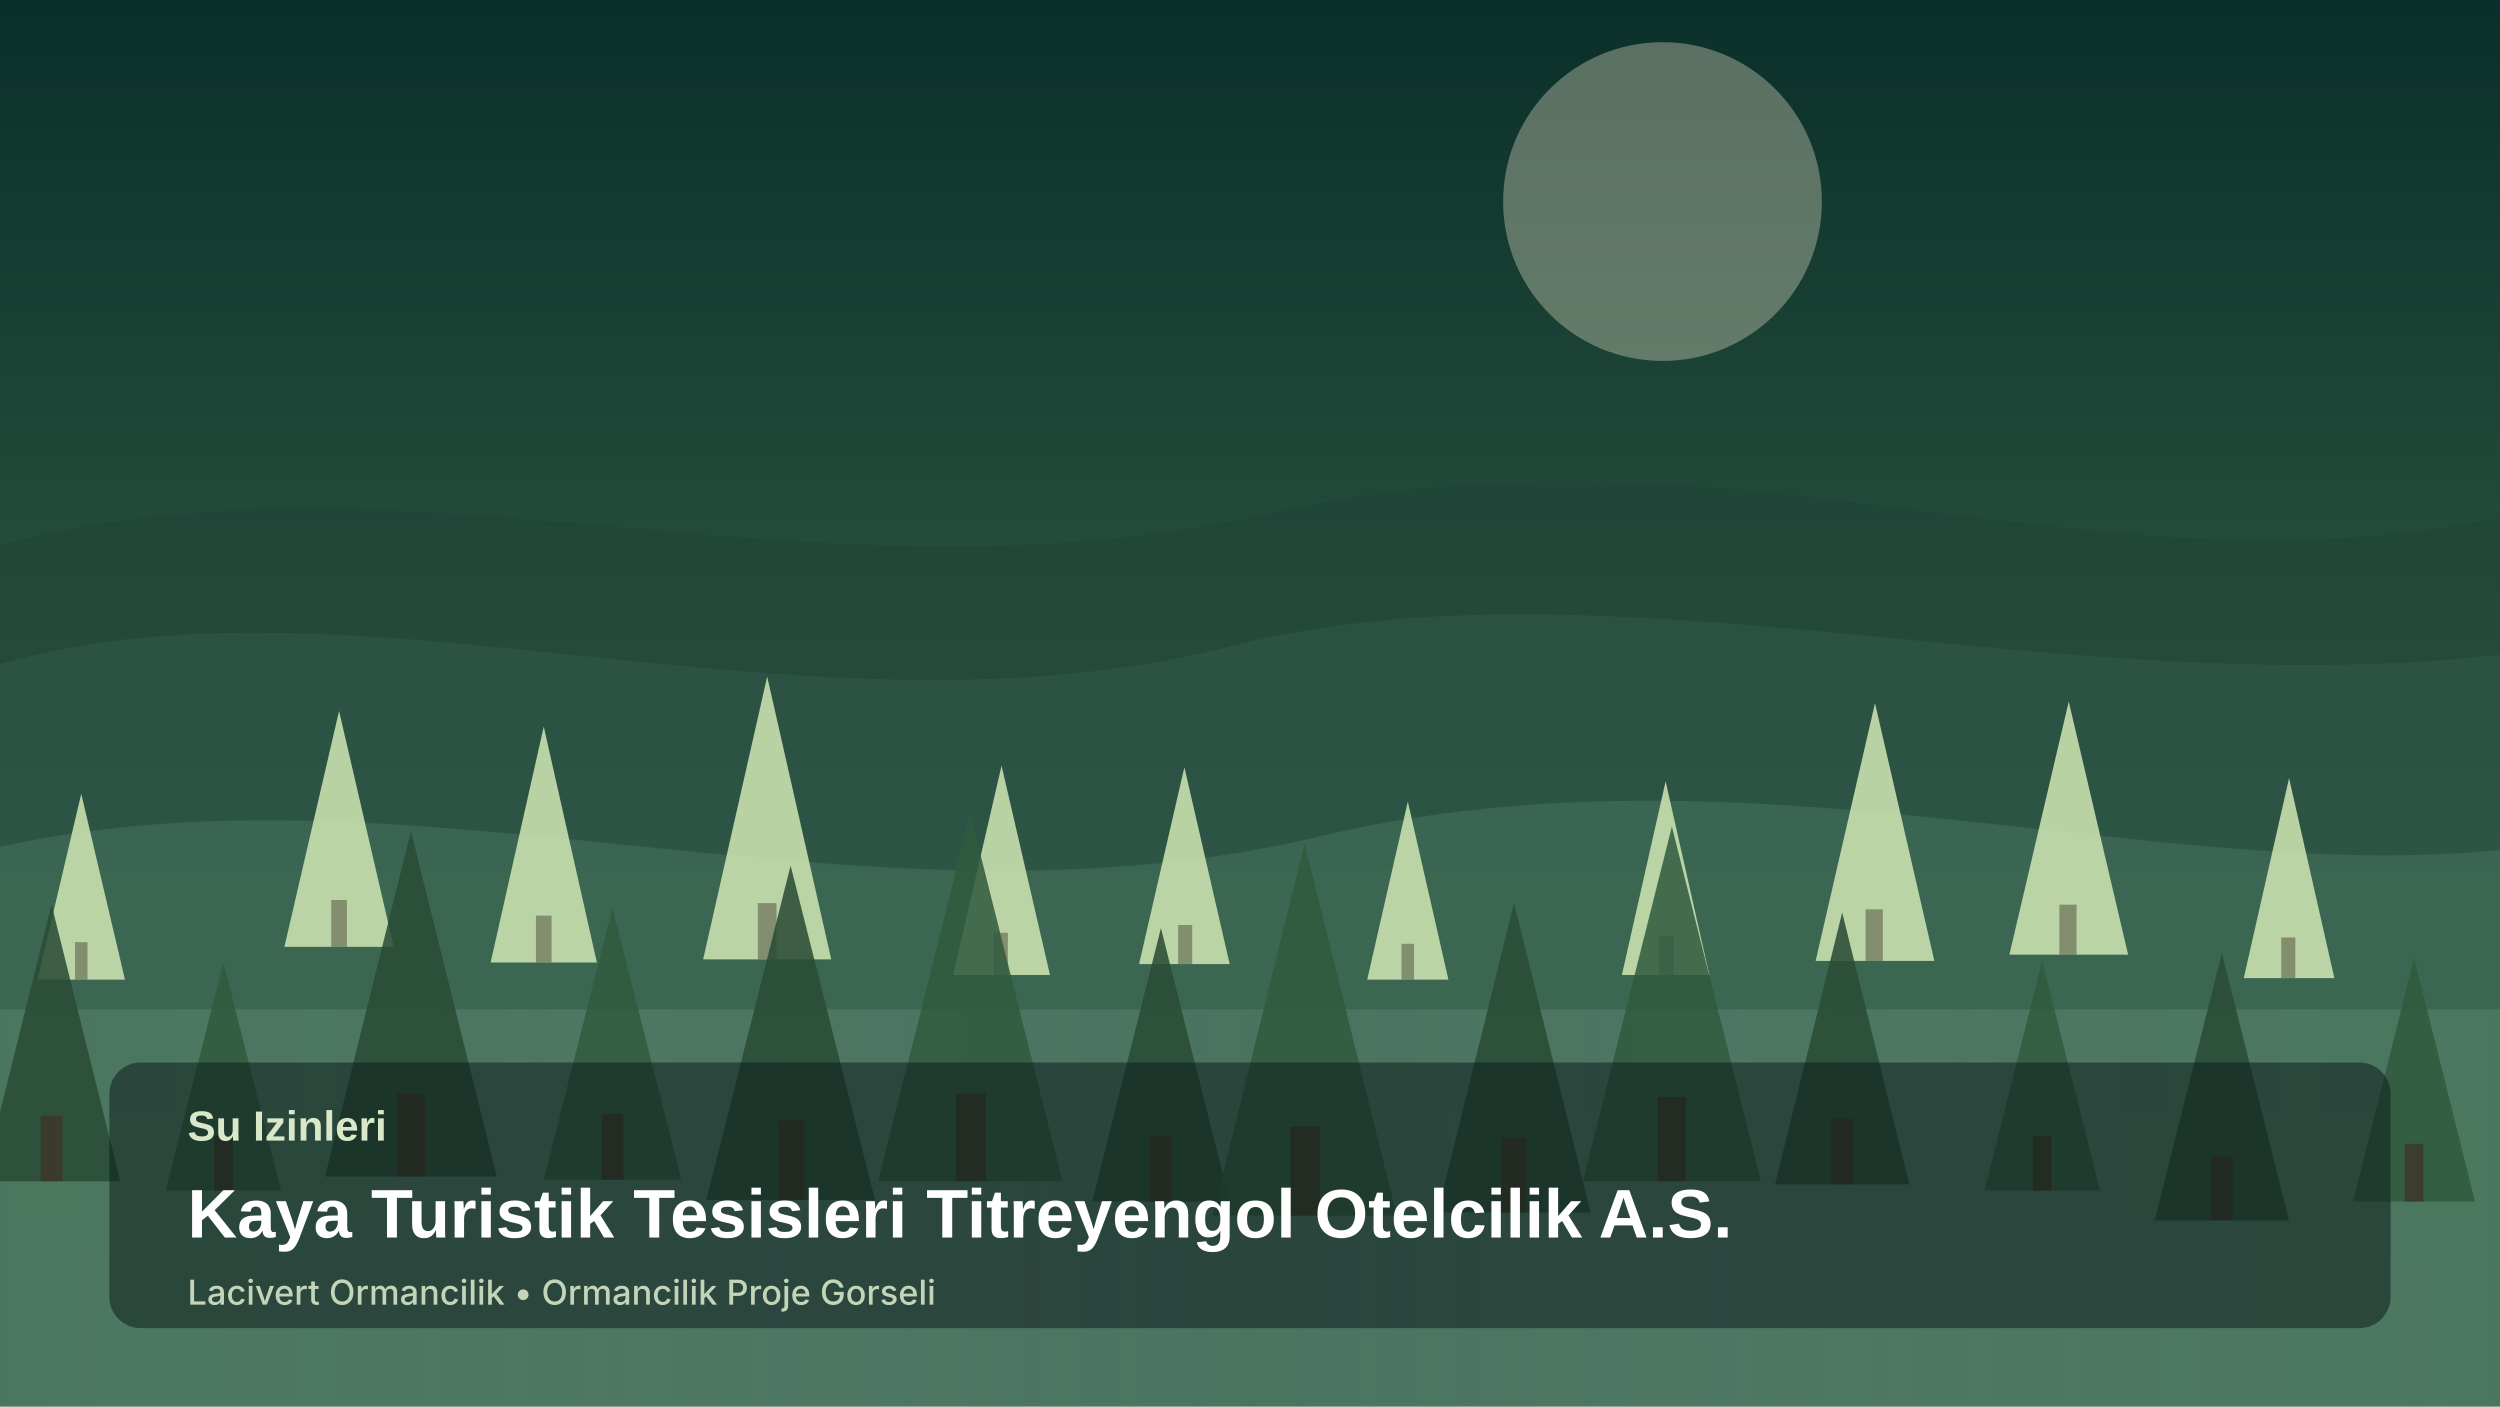
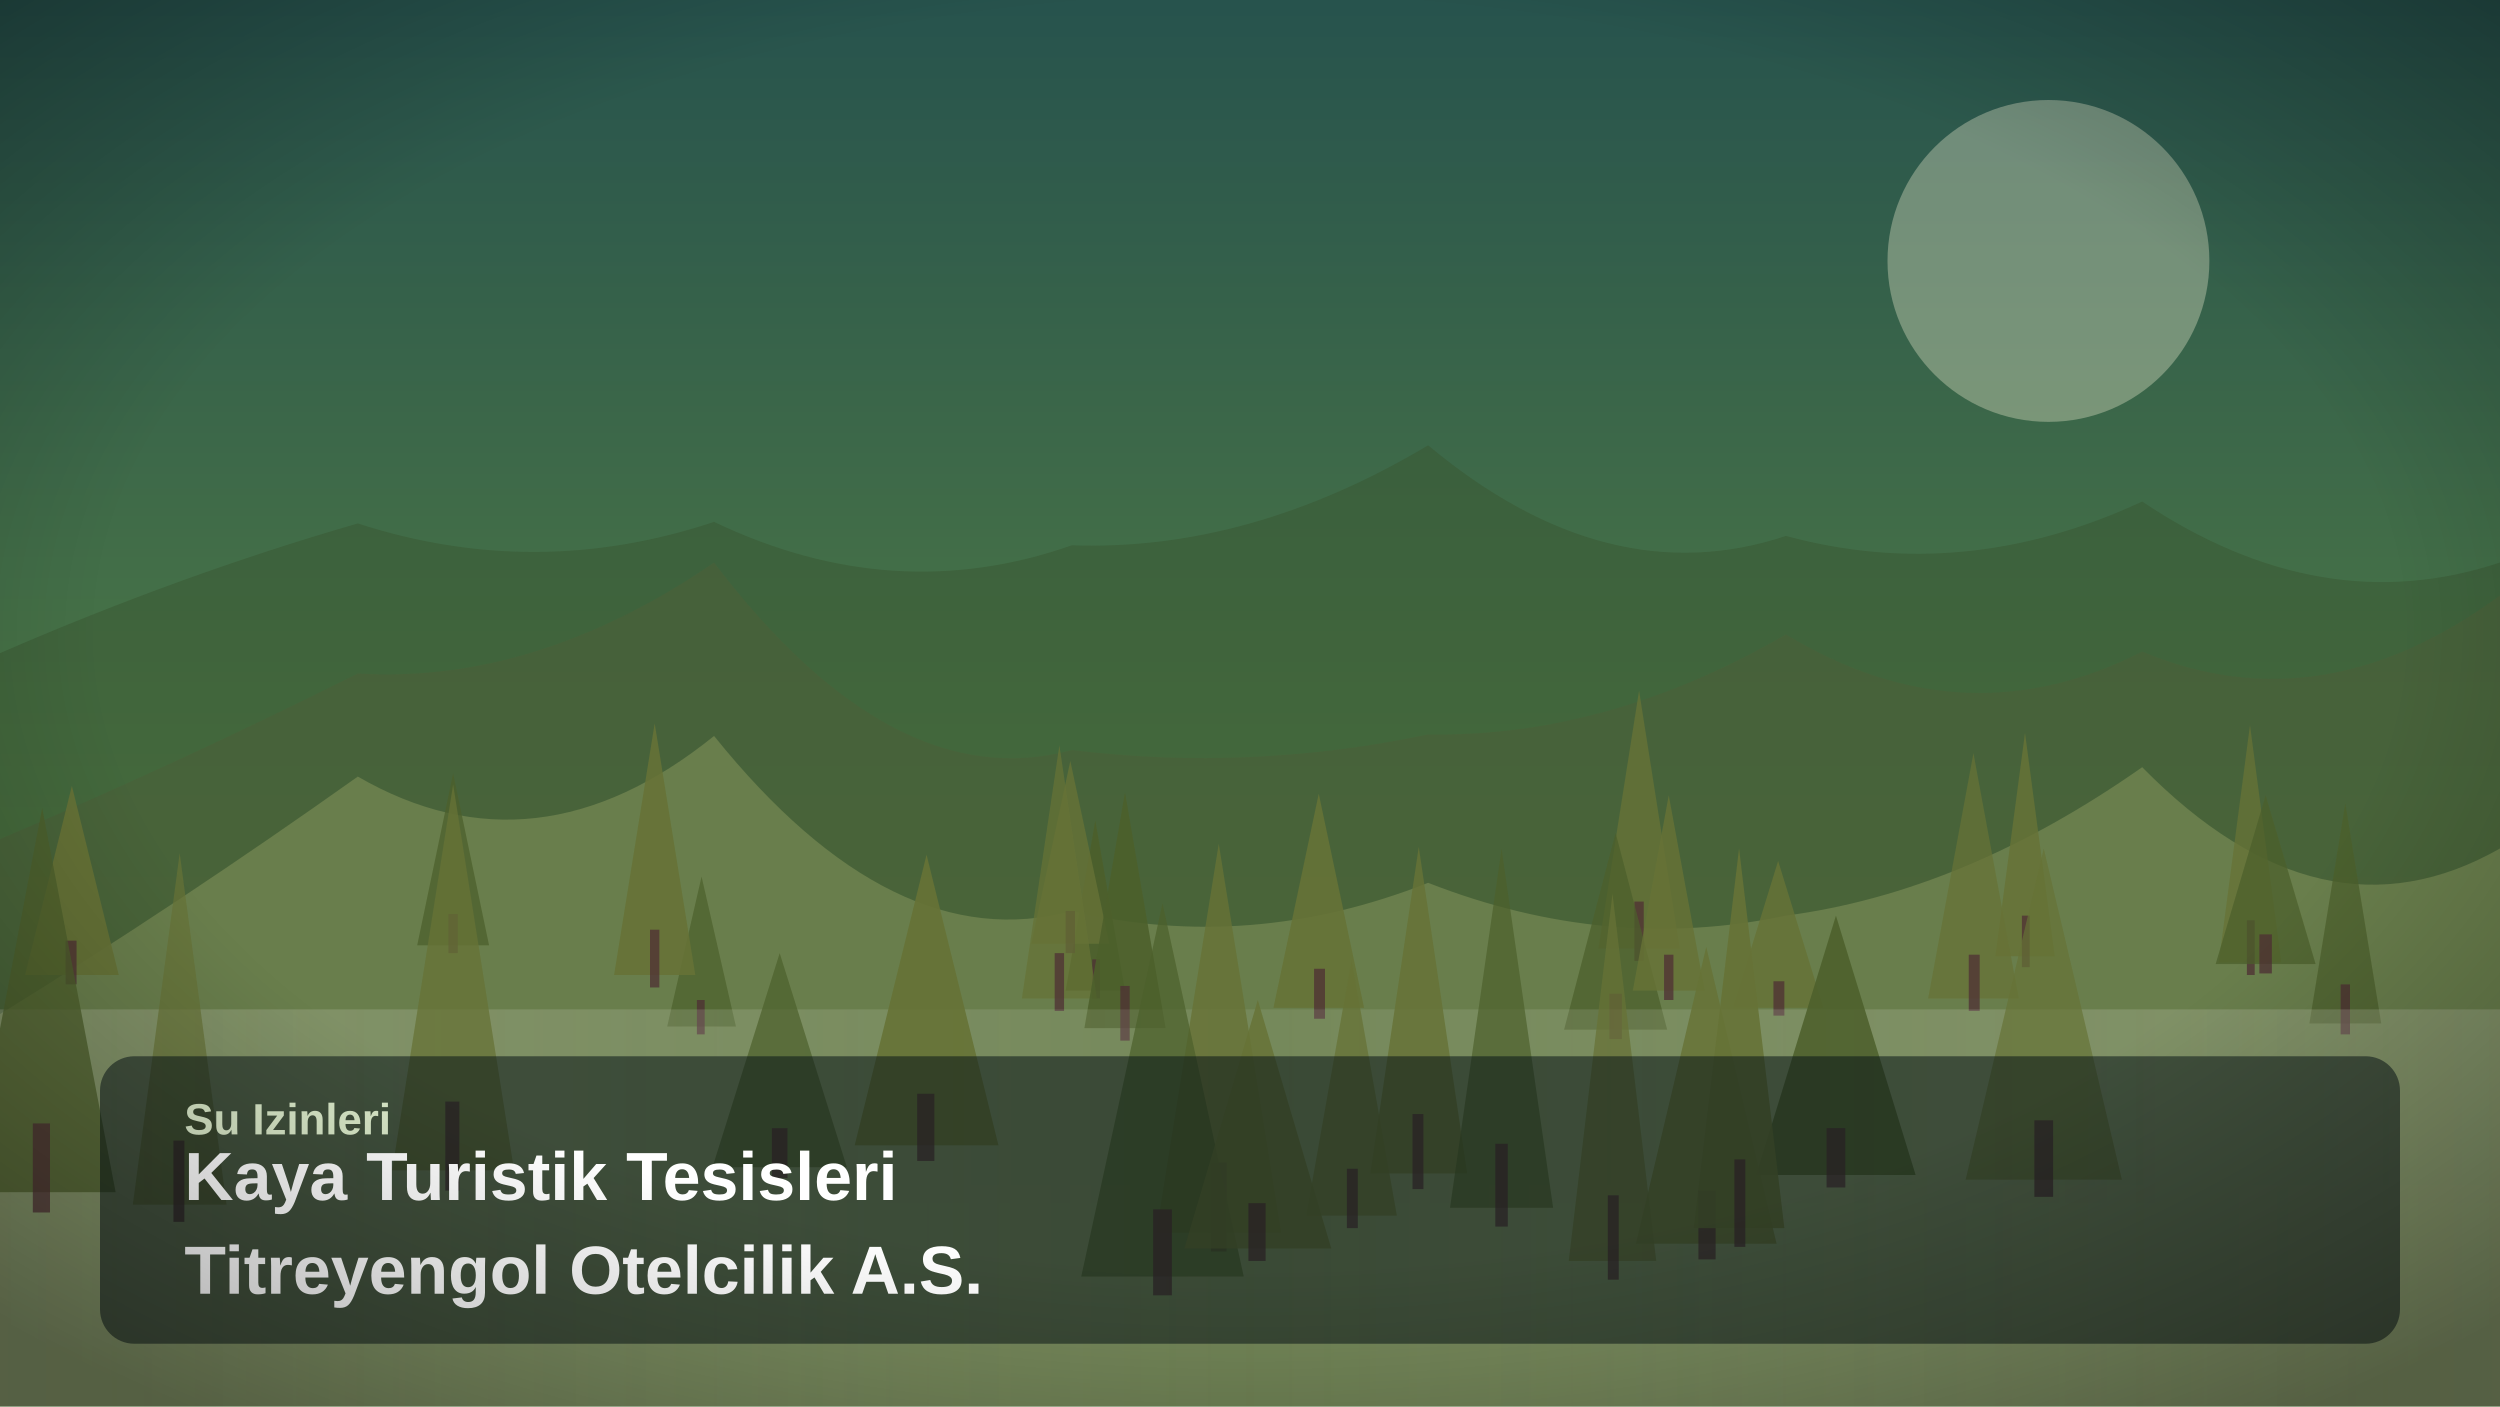
<svg xmlns="http://www.w3.org/2000/svg" viewBox="0 0 1600 900" role="img" aria-label="Kaya Turistik Tesisleri Titreyengol Otelcilik A.S.">
  <defs>
    <linearGradient id="bg" x1="0" y1="0" x2="0" y2="1">
-       <stop offset="0%" stop-color="#0b2f2a" />
-       <stop offset="100%" stop-color="#4a7a54" />
+       <stop offset="0%" stop-color="hsl(172 36% 24%)" />
+       <stop offset="100%" stop-color="hsl(90 40% 42%)" />
    </linearGradient>
    <linearGradient id="fog" x1="0" y1="0" x2="1" y2="0">
-       <stop offset="0%" stop-color="#89b48f" stop-opacity="0.20" />
+       <stop offset="0%" stop-color="hsl(52 20% 84%)" stop-opacity="0.22" />
      <stop offset="50%" stop-color="#ffffff" stop-opacity="0.08" />
-       <stop offset="100%" stop-color="#89b48f" stop-opacity="0.20" />
+       <stop offset="100%" stop-color="hsl(52 20% 84%)" stop-opacity="0.22" />
    </linearGradient>
+     <radialGradient id="vignette" cx="50%" cy="45%" r="70%">
+       <stop offset="65%" stop-color="rgba(0,0,0,0)" />
+       <stop offset="100%" stop-color="rgba(0,0,0,0.35)" />
+     </radialGradient>
  </defs>
  <rect width="1600" height="900" fill="url(#bg)" />
-   <circle cx="1064" cy="129" r="102" fill="#f5f0d6" opacity="0.33" />
-   <path d="M0,349 C260,279 520,394 810,329 C1110,261 1340,387 1600,331 L1600,900 L0,900 Z" fill="#203f36" opacity="0.46" />
-   <path d="M0,425 C230,359 520,483 790,413 C1030,353 1320,451 1600,419 L1600,900 L0,900 Z" fill="#2f5848" opacity="0.58" />
-   <path d="M0,542 C270,482 560,606 850,534 C1120,472 1380,566 1600,544 L1600,900 L0,900 Z" fill="#3f6c57" opacity="0.72" />
-   <g opacity="0.9">
-     <polygon points="52,508 24,627 80,627" fill="#c8e0ae" opacity="0,52" />
-     <rect x="48" y="603" width="8" height="24" fill="#3f3224" opacity="0.45" />
-     <polygon points="217,455 182,606 252,606" fill="#c8e0ae" opacity="0,50" />
-     <rect x="212" y="576" width="10" height="30" fill="#3f3224" opacity="0.45" />
-     <polygon points="348,465 314,616 382,616" fill="#c8e0ae" opacity="0,46" />
-     <rect x="343" y="586" width="10" height="30" fill="#3f3224" opacity="0.45" />
-     <polygon points="491,433 450,614 532,614" fill="#c8e0ae" opacity="0,51" />
-     <rect x="485" y="578" width="12" height="36" fill="#3f3224" opacity="0.45" />
-     <polygon points="641,490 610,624 672,624" fill="#c8e0ae" opacity="0,43" />
-     <rect x="636" y="597" width="9" height="27" fill="#3f3224" opacity="0.45" />
-     <polygon points="758,491 729,617 787,617" fill="#c8e0ae" opacity="0,46" />
-     <rect x="754" y="592" width="9" height="25" fill="#3f3224" opacity="0.45" />
-     <polygon points="901,513 875,627 927,627" fill="#c8e0ae" opacity="0,46" />
-     <rect x="897" y="604" width="8" height="23" fill="#3f3224" opacity="0.45" />
-     <polygon points="1066,500 1038,624 1094,624" fill="#c8e0ae" opacity="0,41" />
-     <rect x="1062" y="599" width="9" height="25" fill="#3f3224" opacity="0.45" />
-     <polygon points="1200,450 1162,615 1238,615" fill="#c8e0ae" opacity="0,37" />
-     <rect x="1194" y="582" width="11" height="33" fill="#3f3224" opacity="0.45" />
-     <polygon points="1324,449 1286,611 1362,611" fill="#c8e0ae" opacity="0,44" />
-     <rect x="1318" y="579" width="11" height="32" fill="#3f3224" opacity="0.45" />
-     <polygon points="1465,498 1436,626 1494,626" fill="#c8e0ae" opacity="0,47" />
-     <rect x="1460" y="600" width="9" height="26" fill="#3f3224" opacity="0.45" />
+   <circle cx="1311" cy="167" r="103" fill="#f4efd4" opacity="0.34" />
+   <path d="M0 418 Q115 368 229 335 Q343 372 457 334 Q572 389 686 349 Q800 353 914 285 Q1029 381 1143 343 Q1257 374 1371 321 Q1486 398 1600 360 L1600 900 L0 900 Z" fill="hsl(107 28% 26%)" opacity="0.48" />
+   <path d="M0 537 Q115 488 229 431 Q343 438 457 360 Q572 511 686 480 Q800 494 914 470 Q1029 472 1143 406 Q1257 475 1371 417 Q1486 465 1600 381 L1600 900 L0 900 Z" fill="hsl(94 26% 30%)" opacity="0.62" />
+   <path d="M0 649 Q115 578 229 497 Q343 563 457 471 Q572 614 686 583 Q800 610 914 565 Q1029 610 1143 586 Q1257 571 1371 491 Q1486 608 1600 543 L1600 900 L0 900 Z" fill="hsl(82 24% 42%)" opacity="0.78" />
+   <g>
+     <polygon points="701,525 682,634 720,634" fill="hsl(82 38% 27%)" opacity="0.91" />
+     <rect x="699" y="614" width="5" height="25" fill="hsl(350 26% 24%)" opacity="0.72" />
+     <polygon points="1138,551 1109,645 1167,645" fill="hsl(72 36% 33%)" opacity="0.84" />
+     <rect x="1135" y="628" width="7" height="22" fill="hsl(350 26% 24%)" opacity="0.72" />
+     <polygon points="685,487 660,604 710,604" fill="hsl(72 36% 33%)" opacity="0.79" />
+     <rect x="682" y="583" width="6" height="27" fill="hsl(350 26% 24%)" opacity="0.72" />
+     <polygon points="1440,464 1420,616 1460,616" fill="hsl(72 36% 33%)" opacity="0.76" />
+     <rect x="1438" y="589" width="5" height="35" fill="hsl(350 26% 24%)" opacity="0.72" />
+     <polygon points="1296,469 1277,612 1315,612" fill="hsl(72 36% 33%)" opacity="0.83" />
+     <rect x="1294" y="586" width="5" height="33" fill="hsl(350 26% 24%)" opacity="0.72" />
+     <polygon points="1263,482 1234,639 1292,639" fill="hsl(72 36% 33%)" opacity="0.72" />
+     <rect x="1260" y="611" width="7" height="36" fill="hsl(350 26% 24%)" opacity="0.72" />
+     <polygon points="1049,442 1023,607 1075,607" fill="hsl(72 36% 33%)" opacity="0.78" />
+     <rect x="1046" y="577" width="6" height="38" fill="hsl(350 26% 24%)" opacity="0.72" />
+     <polygon points="290,495 267,605 313,605" fill="hsl(82 38% 27%)" opacity="0.74" />
+     <rect x="287" y="585" width="6" height="25" fill="hsl(350 26% 24%)" opacity="0.72" />
+     <polygon points="1450,509 1418,617 1482,617" fill="hsl(82 38% 27%)" opacity="0.73" />
+     <rect x="1446" y="598" width="8" height="25" fill="hsl(350 26% 24%)" opacity="0.72" />
+     <polygon points="449,561 427,657 471,657" fill="hsl(82 38% 27%)" opacity="0.70" />
+     <rect x="446" y="640" width="5" height="22" fill="hsl(350 26% 24%)" opacity="0.72" />
+     <polygon points="1034,533 1001,659 1067,659" fill="hsl(82 38% 27%)" opacity="0.74" />
+     <rect x="1030" y="636" width="8" height="29" fill="hsl(350 26% 24%)" opacity="0.72" />
+     <polygon points="419,463 393,624 445,624" fill="hsl(72 36% 33%)" opacity="0.87" />
+     <rect x="416" y="595" width="6" height="37" fill="hsl(350 26% 24%)" opacity="0.72" />
+     <polygon points="678,477 654,639 702,639" fill="hsl(72 36% 33%)" opacity="0.73" />
+     <rect x="675" y="610" width="6" height="37" fill="hsl(350 26% 24%)" opacity="0.72" />
+     <polygon points="1068,509 1045,634 1091,634" fill="hsl(72 36% 33%)" opacity="0.82" />
+     <rect x="1065" y="611" width="6" height="29" fill="hsl(350 26% 24%)" opacity="0.72" />
+     <polygon points="1501,514 1478,655 1524,655" fill="hsl(82 38% 27%)" opacity="0.73" />
+     <rect x="1498" y="630" width="6" height="32" fill="hsl(350 26% 24%)" opacity="0.72" />
+     <polygon points="844,508 815,645 873,645" fill="hsl(72 36% 33%)" opacity="0.88" />
+     <rect x="841" y="620" width="7" height="32" fill="hsl(350 26% 24%)" opacity="0.72" />
+     <polygon points="46,503 16,624 76,624" fill="hsl(72 36% 33%)" opacity="0.92" />
+     <rect x="42" y="602" width="7" height="28" fill="hsl(350 26% 24%)" opacity="0.72" />
+     <polygon points="720,507 694,658 746,658" fill="hsl(82 38% 27%)" opacity="0.87" />
+     <rect x="717" y="631" width="6" height="35" fill="hsl(350 26% 24%)" opacity="0.72" />
  </g>
  <rect y="646" width="1600" height="254" fill="url(#fog)" />
  <g>
-     <polygon points="33,579 -11,756 77,756" fill="#284b34" opacity="0.86" />
-     <rect x="26" y="714" width="14" height="42" fill="#3f3224" opacity="0.72" />
-     <polygon points="143,616 106,762 180,762" fill="#315a3e" opacity="0.86" />
-     <rect x="137" y="727" width="12" height="35" fill="#3f3224" opacity="0.72" />
-     <polygon points="263,532 208,753 318,753" fill="#284b34" opacity="0.86" />
-     <rect x="254" y="700" width="18" height="53" fill="#3f3224" opacity="0.72" />
-     <polygon points="392,581 348,755 436,755" fill="#315a3e" opacity="0.86" />
-     <rect x="385" y="713" width="14" height="42" fill="#3f3224" opacity="0.72" />
-     <polygon points="506,554 452,768 560,768" fill="#284b34" opacity="0.86" />
-     <rect x="498" y="717" width="17" height="51" fill="#3f3224" opacity="0.72" />
-     <polygon points="621,521 562,756 680,756" fill="#315a3e" opacity="0.86" />
-     <rect x="612" y="700" width="19" height="56" fill="#3f3224" opacity="0.72" />
-     <polygon points="743,594 699,769 787,769" fill="#284b34" opacity="0.86" />
-     <rect x="736" y="727" width="14" height="42" fill="#3f3224" opacity="0.72" />
-     <polygon points="835,540 776,778 894,778" fill="#315a3e" opacity="0.86" />
-     <rect x="826" y="721" width="19" height="57" fill="#3f3224" opacity="0.72" />
-     <polygon points="969,578 920,776 1018,776" fill="#284b34" opacity="0.86" />
-     <rect x="961" y="728" width="16" height="48" fill="#3f3224" opacity="0.72" />
-     <polygon points="1070,529 1013,756 1127,756" fill="#315a3e" opacity="0.86" />
-     <rect x="1061" y="702" width="18" height="54" fill="#3f3224" opacity="0.72" />
-     <polygon points="1179,584 1136,758 1222,758" fill="#284b34" opacity="0.86" />
-     <rect x="1172" y="716" width="14" height="42" fill="#3f3224" opacity="0.72" />
-     <polygon points="1307,615 1270,762 1344,762" fill="#315a3e" opacity="0.86" />
-     <rect x="1301" y="727" width="12" height="35" fill="#3f3224" opacity="0.72" />
-     <polygon points="1422,610 1379,781 1465,781" fill="#284b34" opacity="0.86" />
-     <rect x="1415" y="740" width="14" height="41" fill="#3f3224" opacity="0.72" />
-     <polygon points="1545,613 1506,769 1584,769" fill="#315a3e" opacity="0.86" />
-     <rect x="1539" y="732" width="12" height="37" fill="#3f3224" opacity="0.72" />
+     <polygon points="499,610 456,747 542,747" fill="hsl(82 38% 27%)" opacity="0.70" />
+     <rect x="494" y="722" width="10" height="32" fill="hsl(350 26% 24%)" opacity="0.72" />
+     <polygon points="1175,586 1124,752 1226,752" fill="hsl(82 38% 27%)" opacity="0.86" />
+     <rect x="1169" y="722" width="12" height="38" fill="hsl(350 26% 24%)" opacity="0.72" />
+     <polygon points="780,540 740,789 820,789" fill="hsl(72 36% 33%)" opacity="0.80" />
+     <rect x="775" y="744" width="10" height="57" fill="hsl(350 26% 24%)" opacity="0.72" />
+     <polygon points="908,542 877,751 939,751" fill="hsl(72 36% 33%)" opacity="0.83" />
+     <rect x="904" y="713" width="7" height="48" fill="hsl(350 26% 24%)" opacity="0.72" />
+     <polygon points="1032,572 1004,807 1060,807" fill="hsl(72 36% 33%)" opacity="0.74" />
+     <rect x="1029" y="765" width="7" height="54" fill="hsl(350 26% 24%)" opacity="0.72" />
+     <polygon points="1092,606 1047,796 1137,796" fill="hsl(72 36% 33%)" opacity="0.83" />
+     <rect x="1087" y="762" width="11" height="44" fill="hsl(350 26% 24%)" opacity="0.72" />
+     <polygon points="27,517 -20,763 74,763" fill="hsl(82 38% 27%)" opacity="0.77" />
+     <rect x="21" y="719" width="11" height="57" fill="hsl(350 26% 24%)" opacity="0.72" />
+     <polygon points="290,502 251,749 329,749" fill="hsl(72 36% 33%)" opacity="0.76" />
+     <rect x="285" y="705" width="9" height="57" fill="hsl(350 26% 24%)" opacity="0.72" />
+     <polygon points="593,547 547,733 639,733" fill="hsl(72 36% 33%)" opacity="0.91" />
+     <rect x="587" y="700" width="11" height="43" fill="hsl(350 26% 24%)" opacity="0.72" />
+     <polygon points="1308,543 1258,755 1358,755" fill="hsl(72 36% 33%)" opacity="0.69" />
+     <rect x="1302" y="717" width="12" height="49" fill="hsl(350 26% 24%)" opacity="0.72" />
+     <polygon points="865,614 836,778 894,778" fill="hsl(72 36% 33%)" opacity="0.75" />
+     <rect x="862" y="748" width="7" height="38" fill="hsl(350 26% 24%)" opacity="0.72" />
+     <polygon points="1113,543 1084,786 1142,786" fill="hsl(72 36% 33%)" opacity="0.90" />
+     <rect x="1110" y="742" width="7" height="56" fill="hsl(350 26% 24%)" opacity="0.72" />
+     <polygon points="961,543 928,773 994,773" fill="hsl(82 38% 27%)" opacity="0.68" />
+     <rect x="957" y="732" width="8" height="53" fill="hsl(350 26% 24%)" opacity="0.72" />
+     <polygon points="744,578 692,817 796,817" fill="hsl(82 38% 27%)" opacity="0.70" />
+     <rect x="738" y="774" width="12" height="55" fill="hsl(350 26% 24%)" opacity="0.72" />
+     <polygon points="115,546 85,771 145,771" fill="hsl(72 36% 33%)" opacity="0.70" />
+     <rect x="111" y="730" width="7" height="52" fill="hsl(350 26% 24%)" opacity="0.72" />
+     <polygon points="805,640 758,799 852,799" fill="hsl(72 36% 33%)" opacity="0.83" />
+     <rect x="799" y="770" width="11" height="37" fill="hsl(350 26% 24%)" opacity="0.72" />
  </g>
-   <rect x="70" y="680" width="1460" height="170" rx="20" fill="#0b1a1a" opacity="0.52" />
-   <text x="120" y="730" fill="#d9e8c8" font-family="Poppins, Arial, sans-serif" font-size="27" font-weight="700">Su Izinleri</text>
-   <text x="120" y="792" fill="#ffffff" font-family="Poppins, Arial, sans-serif" font-size="44" font-weight="800">Kaya Turistik Tesisleri Titreyengol Otelcilik A.S.</text>
-   <text x="120" y="835" fill="#c3d4b9" font-family="Inter, Arial, sans-serif" font-size="22" font-weight="500">Lacivert Ormancilik • Ormancilik Proje Gorseli</text>
+   <rect x="64" y="676" width="1472" height="184" rx="22" fill="#081517" opacity="0.54" />
+   <text x="118" y="726" fill="#d9e8c8" font-family="Poppins, Arial, sans-serif" font-size="28" font-weight="700">Su Izinleri</text>
+   <text x="118" y="768" fill="#ffffff" font-family="Poppins, Arial, sans-serif" font-size="43.6" font-weight="800">Kaya Turistik Tesisleri</text>
+   <text x="118" y="828" fill="#ffffff" font-family="Poppins, Arial, sans-serif" font-size="43.6" font-weight="800">Titreyengol Otelcilik A.S.</text>
+   <rect width="1600" height="900" fill="url(#vignette)" />
</svg>
